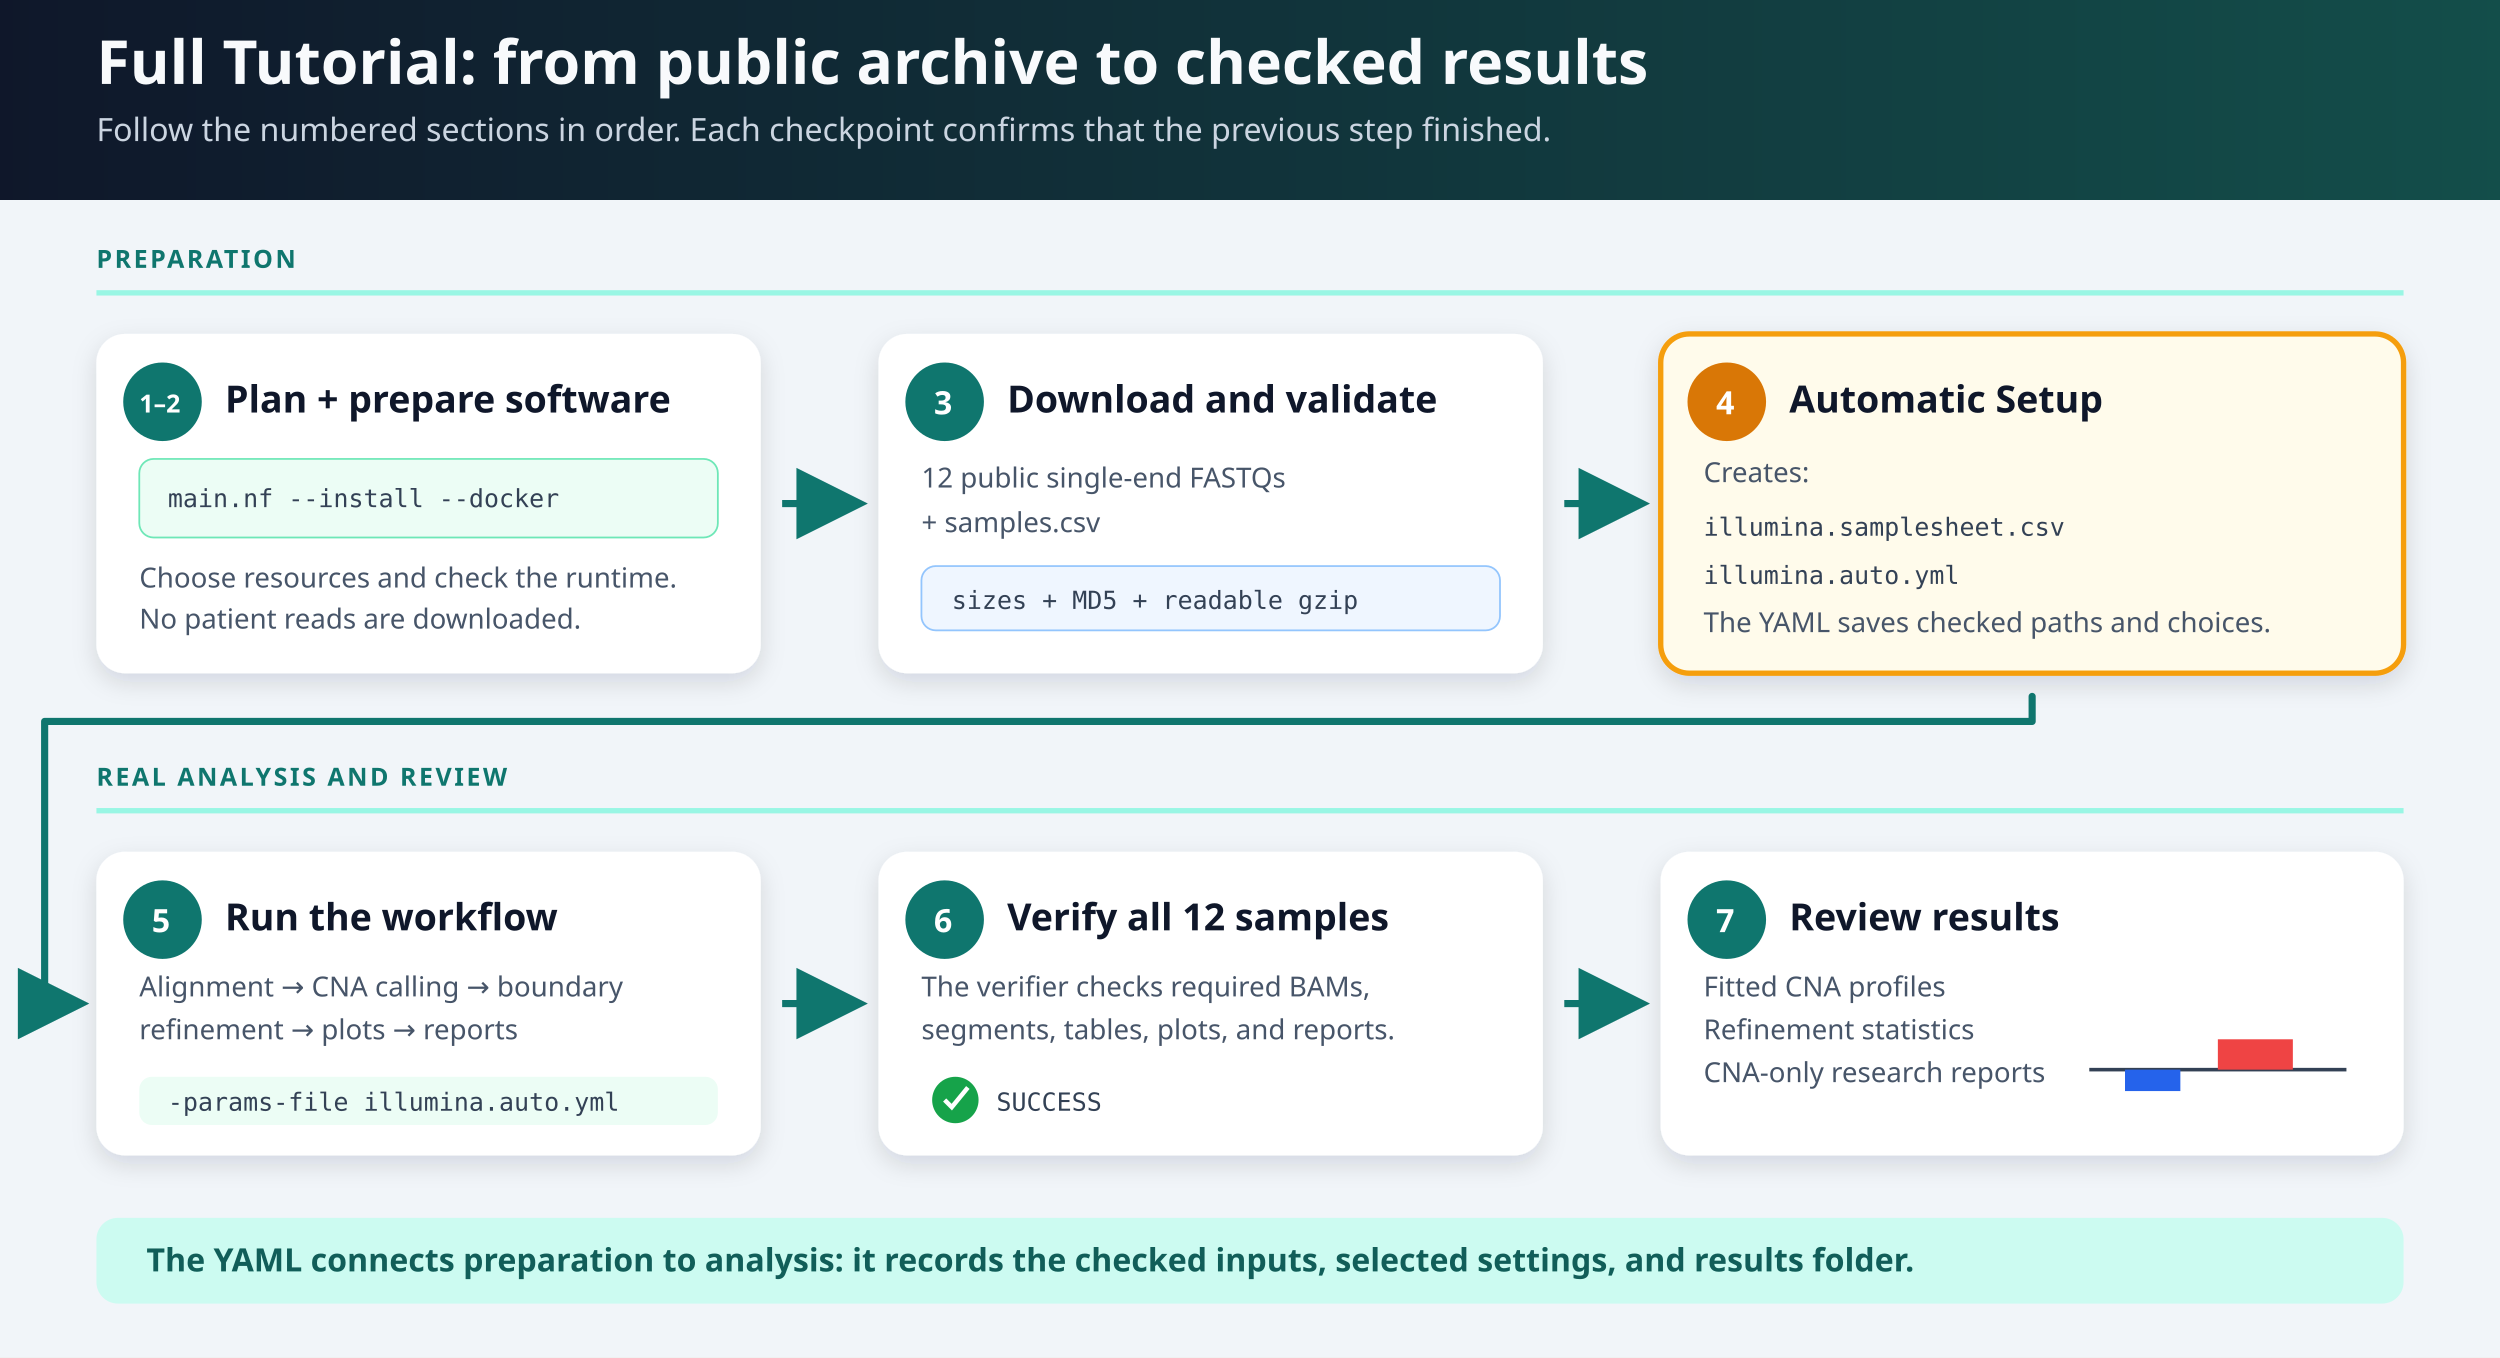
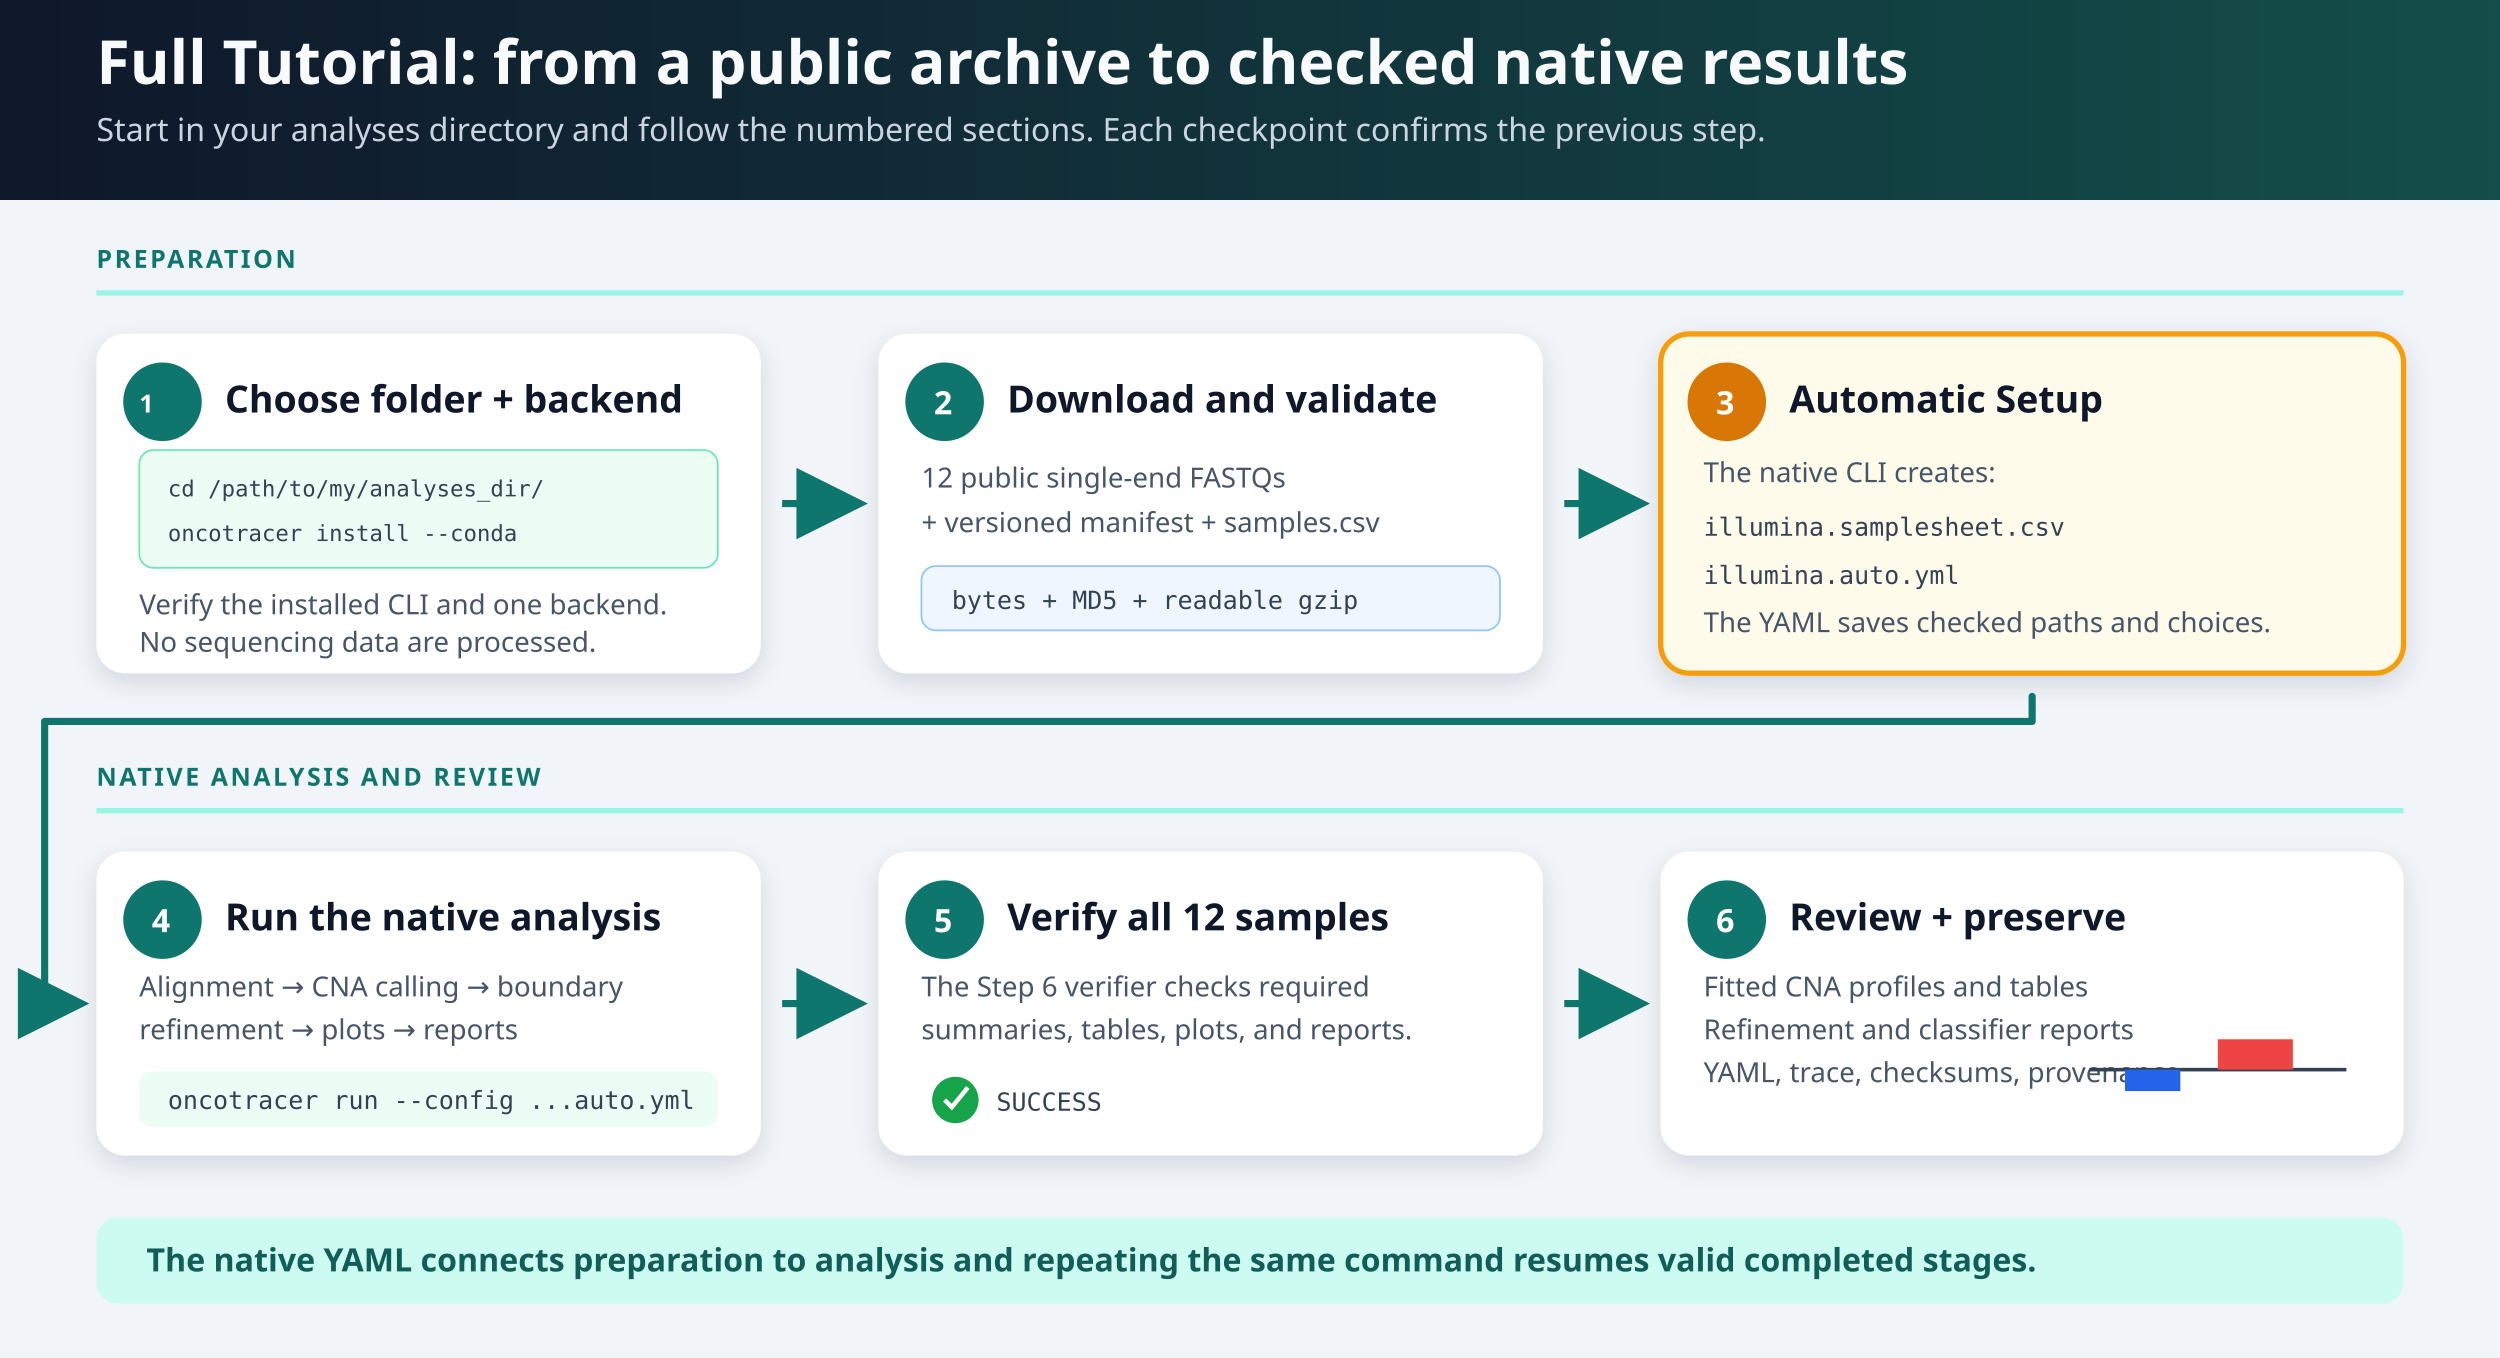
<svg xmlns="http://www.w3.org/2000/svg" width="1400" height="760" viewBox="0 0 1400 760" role="img" aria-labelledby="title desc">
  <defs>
    <linearGradient id="header" x1="0" x2="1">
      <stop offset="0" stop-color="#0f172a" />
      <stop offset="1" stop-color="#134e4a" />
    </linearGradient>
    <filter id="shadow" x="-10%" y="-10%" width="120%" height="130%">
      <feDropShadow dx="0" dy="5" stdDeviation="7" flood-color="#0f172a" flood-opacity=".13" />
    </filter>
    <marker id="arrow" markerWidth="10" markerHeight="10" refX="8" refY="5" orient="auto">
      <path d="M0 0 L10 5 L0 10 Z" fill="#0f766e" />
    </marker>
  </defs>
-   <style>.h1{font:700 34px system-ui,sans-serif;fill:#f8fafc}.lead{font:18px system-ui,sans-serif;fill:#cbd5e1}.num{font:700 18px system-ui,sans-serif;fill:#fff}.title{font:700 21px system-ui,sans-serif;fill:#0f172a}.body{font:15.5px system-ui,sans-serif;fill:#475569}.code{font:14px ui-monospace,SFMono-Regular,Consolas,monospace;fill:#334155}.lane{font:700 14px system-ui,sans-serif;fill:#0f766e;letter-spacing:.1em}.banner{font:700 18px system-ui,sans-serif;fill:#115e59}</style>
+   <style>.h1{font:700 34px system-ui,sans-serif;fill:#f8fafc}.lead{font:18px system-ui,sans-serif;fill:#cbd5e1}.num{font:700 18px system-ui,sans-serif;fill:#fff}.title{font:700 21px system-ui,sans-serif;fill:#0f172a}.body{font:15.5px system-ui,sans-serif;fill:#475569}.code{font:14px ui-monospace,SFMono-Regular,Consolas,monospace;fill:#334155}.code-sm{font:12.5px ui-monospace,SFMono-Regular,Consolas,monospace;fill:#334155}.lane{font:700 14px system-ui,sans-serif;fill:#0f766e;letter-spacing:.1em}.banner{font:700 18px system-ui,sans-serif;fill:#115e59}</style>
  <rect width="1400" height="760" fill="#f1f5f9" />
  <rect width="1400" height="112" fill="url(#header)" />
-   <text class="h1" x="54" y="47">Full Tutorial: from public archive to checked results</text>
-   <text class="lead" x="54" y="79">Follow the numbered sections in order. Each checkpoint confirms that the previous step finished.</text>
+   <text class="h1" x="54" y="47">Full Tutorial: from a public archive to checked native results</text>
+   <text class="lead" x="54" y="79">Start in your analyses directory and follow the numbered sections. Each checkpoint confirms the previous step.</text>
  <text class="lane" x="54" y="150">PREPARATION</text>
  <line x1="54" y1="164" x2="1346" y2="164" stroke="#99f6e4" stroke-width="3" />
  <g filter="url(#shadow)">
    <rect x="54" y="187" width="372" height="190" rx="16" fill="#fff" />
  </g>
  <circle cx="91" cy="225" r="22" fill="#0f766e" />
-   <text x="78" y="231" font-family="system-ui,sans-serif" font-size="14" font-weight="700" fill="#fff">1–2</text>
-   <text class="title" x="126" y="231">Plan + prepare software</text>
-   <rect x="78" y="257" width="324" height="44" rx="8" fill="#ecfdf5" stroke="#6ee7b7" />
-   <text class="code" x="94" y="284">main.nf --install --docker</text>
-   <text class="body" x="78" y="329">Choose resources and check the runtime.</text>
-   <text class="body" x="78" y="352">No patient reads are downloaded.</text>
+   <text x="78" y="231" font-family="system-ui,sans-serif" font-size="14" font-weight="700" fill="#fff">1</text>
+   <text class="title" x="126" y="231">Choose folder + backend</text>
+   <rect x="78" y="252" width="324" height="66" rx="8" fill="#ecfdf5" stroke="#6ee7b7" />
+   <text class="code-sm" x="94" y="278">cd /path/to/my/analyses_dir/</text>
+   <text class="code-sm" x="94" y="303">oncotracer install --conda</text>
+   <text class="body" x="78" y="344">Verify the installed CLI and one backend.</text>
+   <text class="body" x="78" y="365">No sequencing data are processed.</text>
  <path d="M438 282 H478" stroke="#0f766e" stroke-width="4" marker-end="url(#arrow)" />
  <g filter="url(#shadow)">
    <rect x="492" y="187" width="372" height="190" rx="16" fill="#fff" />
  </g>
  <circle cx="529" cy="225" r="22" fill="#0f766e" />
-   <text class="num" x="523" y="232">3</text>
+   <text class="num" x="523" y="232">2</text>
  <text class="title" x="564" y="231">Download and validate</text>
  <text class="body" x="516" y="273">12 public single-end FASTQs</text>
-   <text class="body" x="516" y="298">+ samples.csv</text>
+   <text class="body" x="516" y="298">+ versioned manifest + samples.csv</text>
  <rect x="516" y="317" width="324" height="36" rx="8" fill="#eff6ff" stroke="#93c5fd" />
-   <text class="code" x="533" y="341">sizes + MD5 + readable gzip</text>
+   <text class="code" x="533" y="341">bytes + MD5 + readable gzip</text>
  <path d="M876 282 H916" stroke="#0f766e" stroke-width="4" marker-end="url(#arrow)" />
  <g filter="url(#shadow)">
    <rect x="930" y="187" width="416" height="190" rx="16" fill="#fffbeb" stroke="#f59e0b" stroke-width="3" />
  </g>
  <circle cx="967" cy="225" r="22" fill="#d97706" />
-   <text class="num" x="961" y="232">4</text>
+   <text class="num" x="961" y="232">3</text>
  <text class="title" x="1002" y="231">Automatic Setup</text>
-   <text class="body" x="954" y="270">Creates:</text>
+   <text class="body" x="954" y="270">The native CLI creates:</text>
  <text class="code" x="954" y="300">illumina.samplesheet.csv</text>
  <text class="code" x="954" y="327">illumina.auto.yml</text>
  <text class="body" x="954" y="354">The YAML saves checked paths and choices.</text>
  <path d="M1138 390 V404 H25 V562 H42" stroke="#0f766e" stroke-width="4" fill="none" stroke-linecap="round" stroke-linejoin="round" marker-end="url(#arrow)" />
-   <text class="lane" x="54" y="440">REAL ANALYSIS AND REVIEW</text>
+   <text class="lane" x="54" y="440">NATIVE ANALYSIS AND REVIEW</text>
  <line x1="54" y1="454" x2="1346" y2="454" stroke="#99f6e4" stroke-width="3" />
  <g filter="url(#shadow)">
    <rect x="54" y="477" width="372" height="170" rx="16" fill="#fff" />
  </g>
  <circle cx="91" cy="515" r="22" fill="#0f766e" />
-   <text class="num" x="85" y="522">5</text>
-   <text class="title" x="126" y="521">Run the workflow</text>
+   <text class="num" x="85" y="522">4</text>
+   <text class="title" x="126" y="521">Run the native analysis</text>
  <text class="body" x="78" y="558">Alignment → CNA calling → boundary</text>
  <text class="body" x="78" y="582">refinement → plots → reports</text>
-   <rect x="78" y="603" width="324" height="27" rx="7" fill="#ecfdf5" />
-   <text class="code" x="94" y="622">-params-file illumina.auto.yml</text>
+   <rect x="78" y="600" width="324" height="31" rx="7" fill="#ecfdf5" />
+   <text class="code" x="94" y="621">oncotracer run --config ...auto.yml</text>
  <path d="M438 562 H478" stroke="#0f766e" stroke-width="4" marker-end="url(#arrow)" />
  <g filter="url(#shadow)">
    <rect x="492" y="477" width="372" height="170" rx="16" fill="#fff" />
  </g>
  <circle cx="529" cy="515" r="22" fill="#0f766e" />
-   <text class="num" x="523" y="522">6</text>
+   <text class="num" x="523" y="522">5</text>
  <text class="title" x="564" y="521">Verify all 12 samples</text>
-   <text class="body" x="516" y="558">The verifier checks required BAMs,</text>
-   <text class="body" x="516" y="582">segments, tables, plots, and reports.</text>
+   <text class="body" x="516" y="558">The Step 6 verifier checks required</text>
+   <text class="body" x="516" y="582">summaries, tables, plots, and reports.</text>
  <circle cx="535" cy="616" r="13" fill="#16a34a" />
  <path d="M529 616l4 4 9-11" fill="none" stroke="#fff" stroke-width="2.5" />
  <text class="code" x="558" y="622">SUCCESS</text>
  <path d="M876 562 H916" stroke="#0f766e" stroke-width="4" marker-end="url(#arrow)" />
  <g filter="url(#shadow)">
    <rect x="930" y="477" width="416" height="170" rx="16" fill="#fff" />
  </g>
  <circle cx="967" cy="515" r="22" fill="#0f766e" />
-   <text class="num" x="961" y="522">7</text>
-   <text class="title" x="1002" y="521">Review results</text>
-   <text class="body" x="954" y="558">Fitted CNA profiles</text>
-   <text class="body" x="954" y="582">Refinement statistics</text>
-   <text class="body" x="954" y="606">CNA-only research reports</text>
+   <text class="num" x="961" y="522">6</text>
+   <text class="title" x="1002" y="521">Review + preserve</text>
+   <text class="body" x="954" y="558">Fitted CNA profiles and tables</text>
+   <text class="body" x="954" y="582">Refinement and classifier reports</text>
+   <text class="body" x="954" y="606">YAML, trace, checksums, provenance</text>
  <line x1="1170" y1="599" x2="1314" y2="599" stroke="#334155" stroke-width="2" />
  <rect x="1190" y="599" width="31" height="12" fill="#2563eb" />
  <rect x="1242" y="582" width="42" height="17" fill="#ef4444" />
  <rect x="54" y="682" width="1292" height="48" rx="12" fill="#ccfbf1" />
-   <text class="banner" x="82" y="712">The YAML connects preparation to analysis: it records the checked inputs, selected settings, and results folder.</text>
+   <text class="banner" x="82" y="712">The native YAML connects preparation to analysis and repeating the same command resumes valid completed stages.</text>
</svg>
